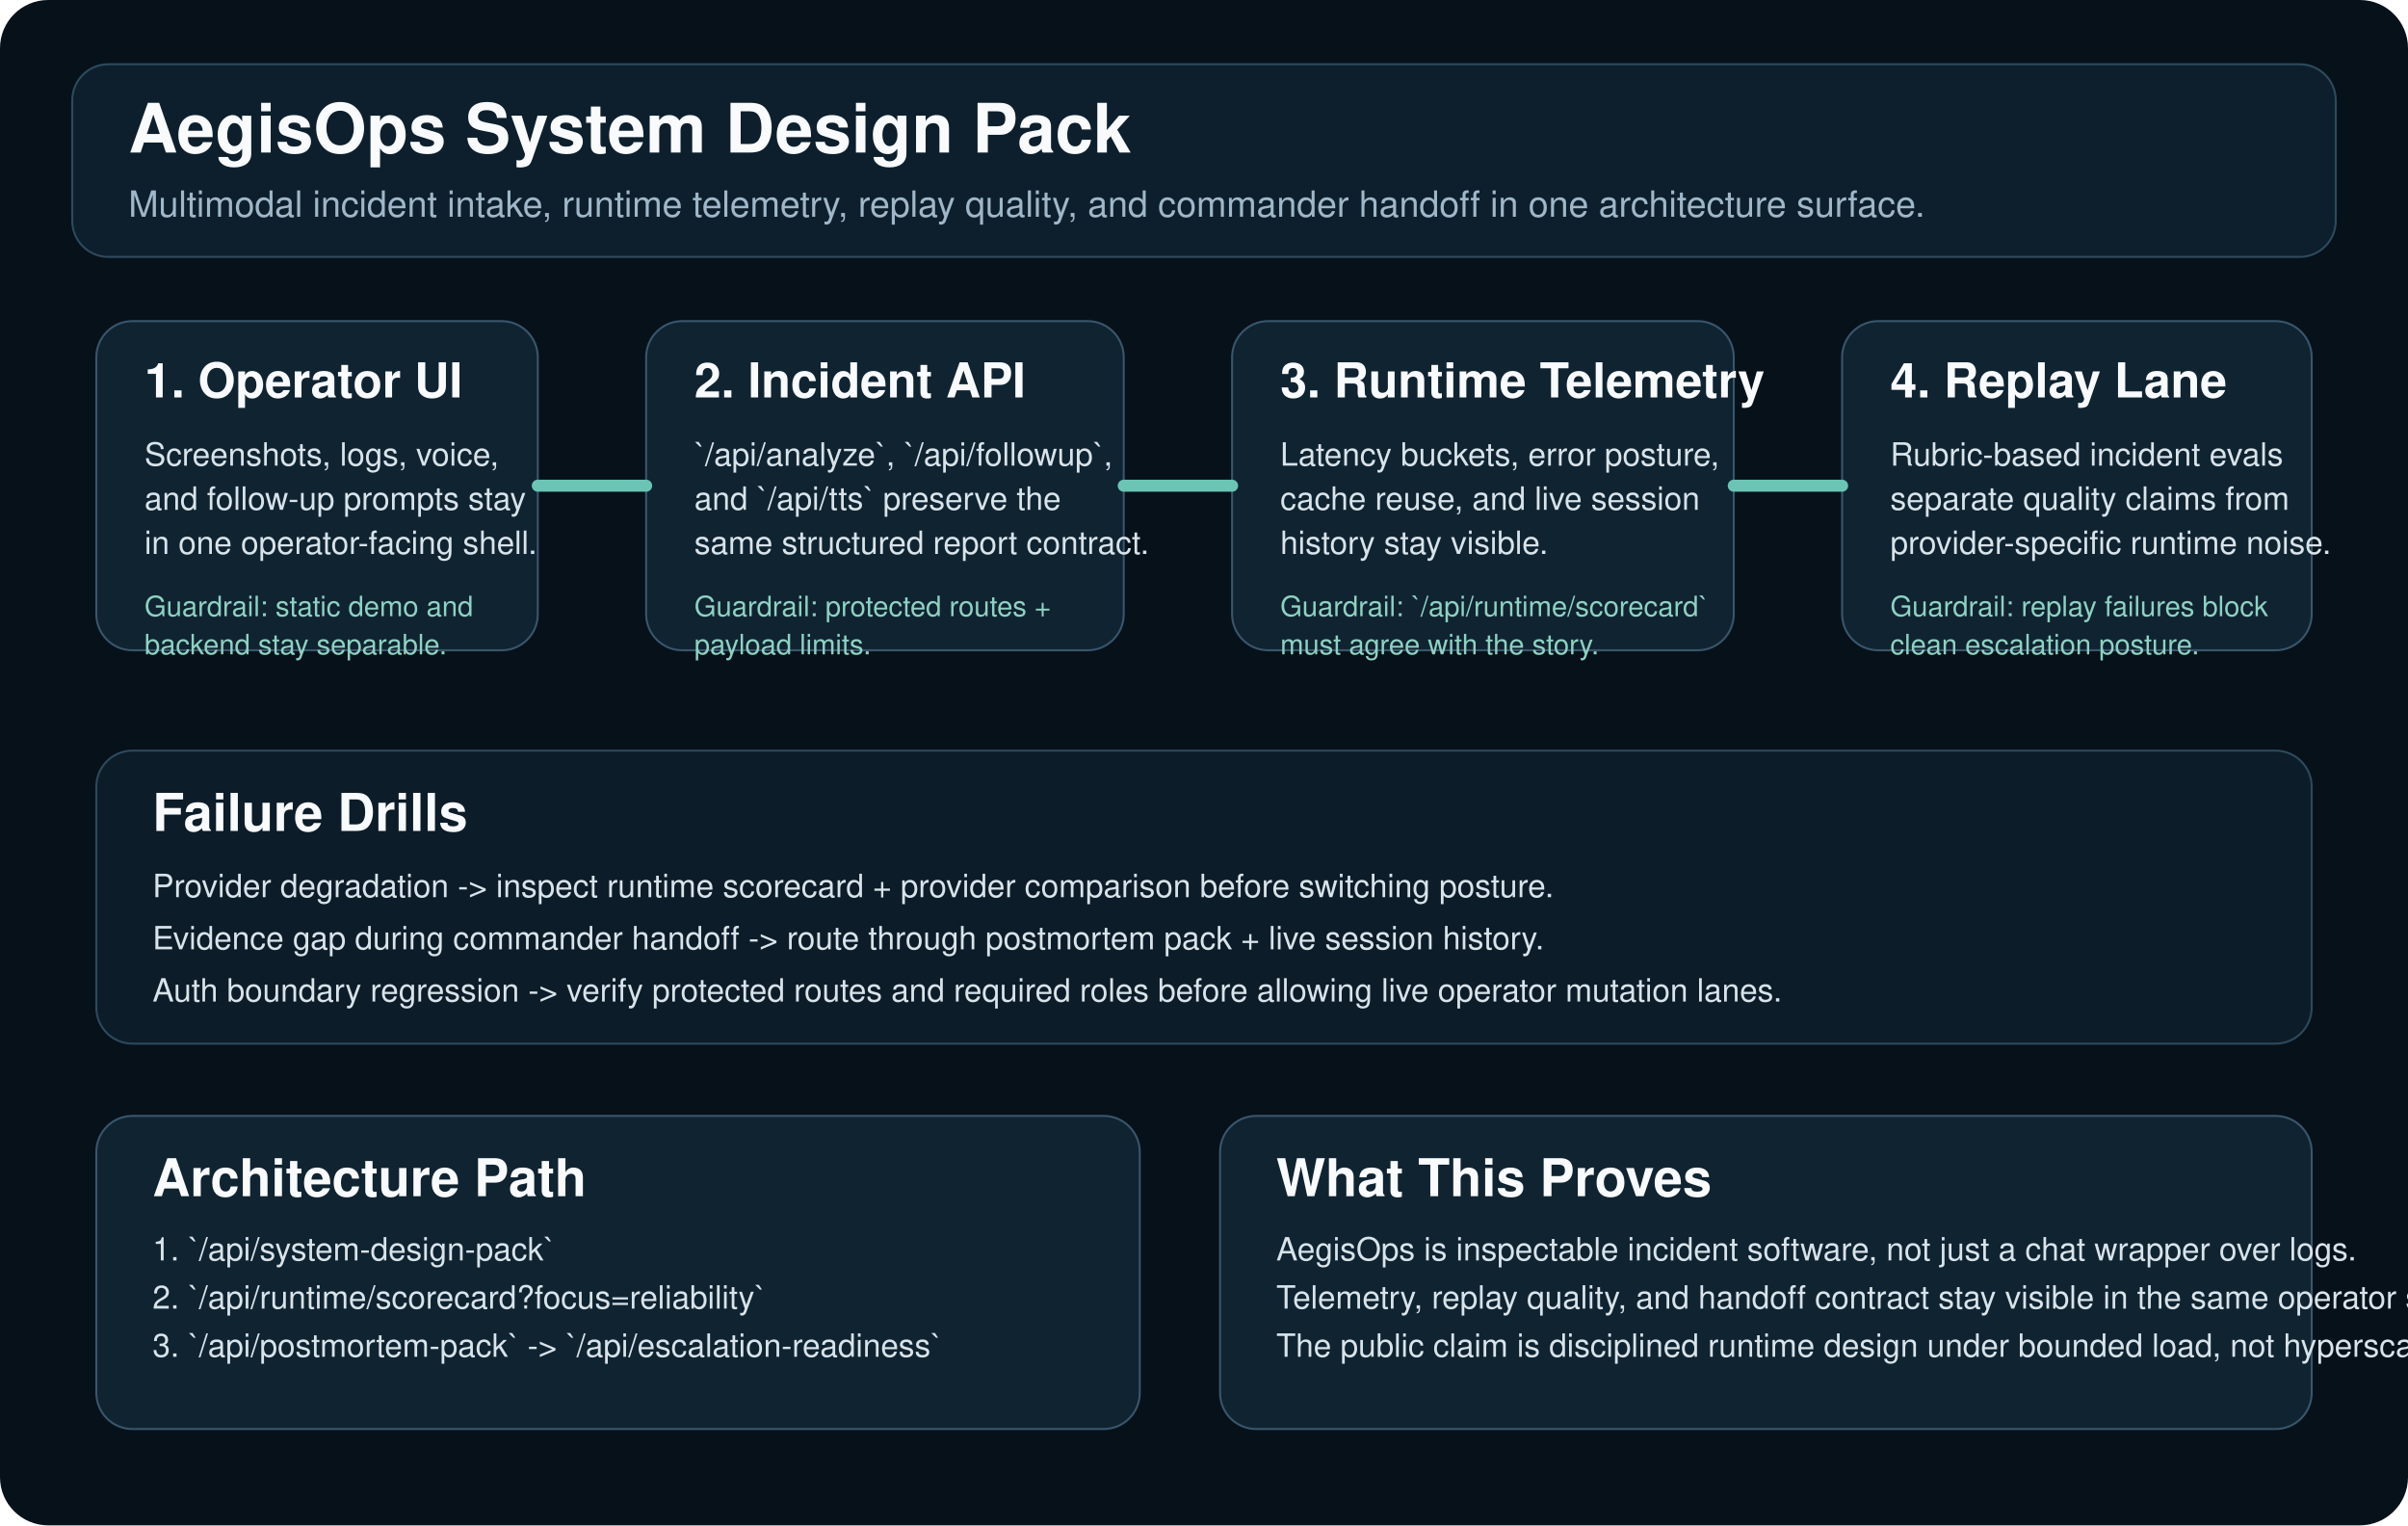
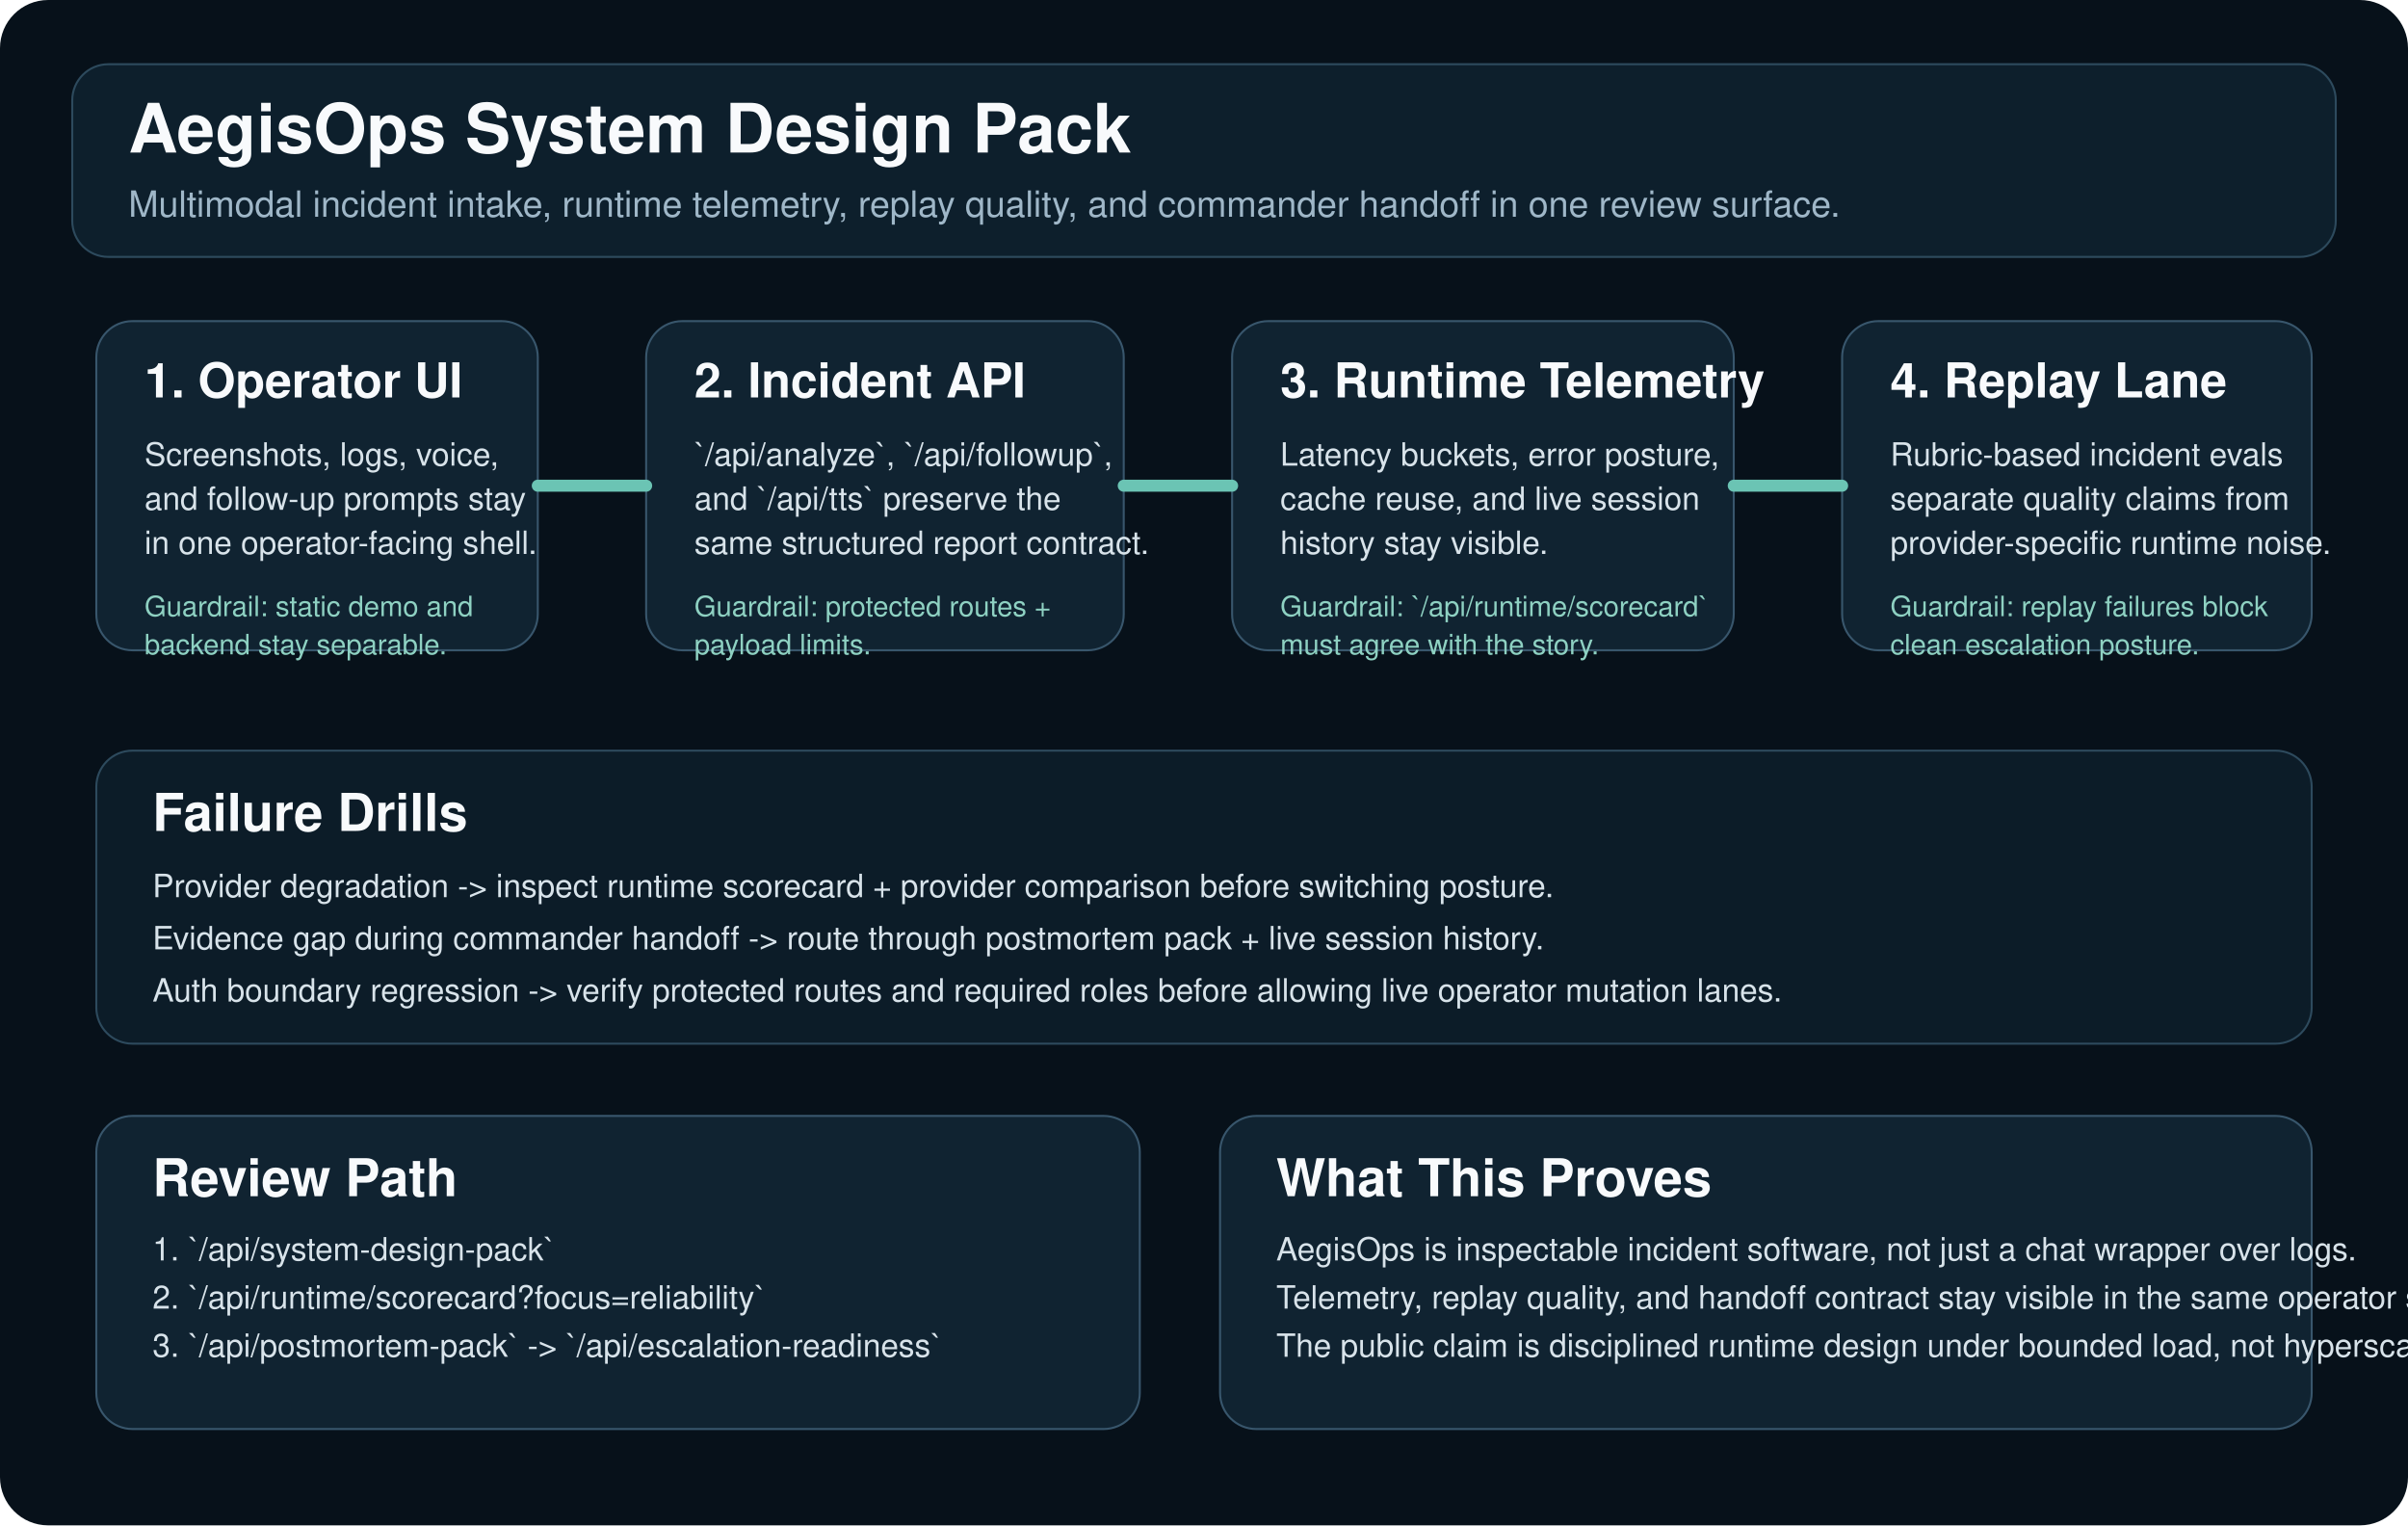
<svg xmlns="http://www.w3.org/2000/svg" width="1200" height="760" viewBox="0 0 1200 760" fill="none">
  <rect width="1200" height="760" rx="24" fill="#07111A" />
  <rect x="36" y="32" width="1128" height="96" rx="18" fill="#0D1F2C" stroke="#2D4A5D" />
  <text x="64" y="76" fill="#F8FAFC" font-family="Helvetica, Arial, sans-serif" font-size="34" font-weight="700">AegisOps System Design Pack</text>
-   <text x="64" y="108" fill="#9FB7C8" font-family="Helvetica, Arial, sans-serif" font-size="18">Multimodal incident intake, runtime telemetry, replay quality, and commander handoff in one architecture surface.</text>
+   <text x="64" y="108" fill="#9FB7C8" font-family="Helvetica, Arial, sans-serif" font-size="18">Multimodal incident intake, runtime telemetry, replay quality, and commander handoff in one review surface.</text>
  <rect x="48" y="160" width="220" height="164" rx="18" fill="#102331" stroke="#38566C" />
  <text x="72" y="198" fill="#F8FAFC" font-family="Helvetica, Arial, sans-serif" font-size="24" font-weight="700">1. Operator UI</text>
  <text x="72" y="232" fill="#D8E3EA" font-family="Helvetica, Arial, sans-serif" font-size="16">Screenshots, logs, voice,</text>
  <text x="72" y="254" fill="#D8E3EA" font-family="Helvetica, Arial, sans-serif" font-size="16">and follow-up prompts stay</text>
  <text x="72" y="276" fill="#D8E3EA" font-family="Helvetica, Arial, sans-serif" font-size="16">in one operator-facing shell.</text>
  <text x="72" y="307" fill="#8ED1C2" font-family="Helvetica, Arial, sans-serif" font-size="14">Guardrail: static demo and</text>
  <text x="72" y="326" fill="#8ED1C2" font-family="Helvetica, Arial, sans-serif" font-size="14">backend stay separable.</text>
  <rect x="322" y="160" width="238" height="164" rx="18" fill="#102331" stroke="#38566C" />
  <text x="346" y="198" fill="#F8FAFC" font-family="Helvetica, Arial, sans-serif" font-size="24" font-weight="700">2. Incident API</text>
  <text x="346" y="232" fill="#D8E3EA" font-family="Helvetica, Arial, sans-serif" font-size="16">`/api/analyze`, `/api/followup`,</text>
  <text x="346" y="254" fill="#D8E3EA" font-family="Helvetica, Arial, sans-serif" font-size="16">and `/api/tts` preserve the</text>
  <text x="346" y="276" fill="#D8E3EA" font-family="Helvetica, Arial, sans-serif" font-size="16">same structured report contract.</text>
  <text x="346" y="307" fill="#8ED1C2" font-family="Helvetica, Arial, sans-serif" font-size="14">Guardrail: protected routes +</text>
  <text x="346" y="326" fill="#8ED1C2" font-family="Helvetica, Arial, sans-serif" font-size="14">payload limits.</text>
  <rect x="614" y="160" width="250" height="164" rx="18" fill="#102331" stroke="#38566C" />
  <text x="638" y="198" fill="#F8FAFC" font-family="Helvetica, Arial, sans-serif" font-size="24" font-weight="700">3. Runtime Telemetry</text>
  <text x="638" y="232" fill="#D8E3EA" font-family="Helvetica, Arial, sans-serif" font-size="16">Latency buckets, error posture,</text>
  <text x="638" y="254" fill="#D8E3EA" font-family="Helvetica, Arial, sans-serif" font-size="16">cache reuse, and live session</text>
  <text x="638" y="276" fill="#D8E3EA" font-family="Helvetica, Arial, sans-serif" font-size="16">history stay visible.</text>
  <text x="638" y="307" fill="#8ED1C2" font-family="Helvetica, Arial, sans-serif" font-size="14">Guardrail: `/api/runtime/scorecard`</text>
  <text x="638" y="326" fill="#8ED1C2" font-family="Helvetica, Arial, sans-serif" font-size="14">must agree with the story.</text>
  <rect x="918" y="160" width="234" height="164" rx="18" fill="#102331" stroke="#38566C" />
  <text x="942" y="198" fill="#F8FAFC" font-family="Helvetica, Arial, sans-serif" font-size="24" font-weight="700">4. Replay Lane</text>
  <text x="942" y="232" fill="#D8E3EA" font-family="Helvetica, Arial, sans-serif" font-size="16">Rubric-based incident evals</text>
  <text x="942" y="254" fill="#D8E3EA" font-family="Helvetica, Arial, sans-serif" font-size="16">separate quality claims from</text>
  <text x="942" y="276" fill="#D8E3EA" font-family="Helvetica, Arial, sans-serif" font-size="16">provider-specific runtime noise.</text>
  <text x="942" y="307" fill="#8ED1C2" font-family="Helvetica, Arial, sans-serif" font-size="14">Guardrail: replay failures block</text>
  <text x="942" y="326" fill="#8ED1C2" font-family="Helvetica, Arial, sans-serif" font-size="14">clean escalation posture.</text>
  <path d="M268 242H322" stroke="#6BC4B4" stroke-width="6" stroke-linecap="round" />
  <path d="M560 242H614" stroke="#6BC4B4" stroke-width="6" stroke-linecap="round" />
  <path d="M864 242H918" stroke="#6BC4B4" stroke-width="6" stroke-linecap="round" />
  <rect x="48" y="374" width="1104" height="146" rx="18" fill="#0C1C28" stroke="#2D4A5D" />
  <text x="76" y="414" fill="#F8FAFC" font-family="Helvetica, Arial, sans-serif" font-size="26" font-weight="700">Failure Drills</text>
  <text x="76" y="447" fill="#D8E3EA" font-family="Helvetica, Arial, sans-serif" font-size="16">Provider degradation -&gt; inspect runtime scorecard + provider comparison before switching posture.</text>
  <text x="76" y="473" fill="#D8E3EA" font-family="Helvetica, Arial, sans-serif" font-size="16">Evidence gap during commander handoff -&gt; route through postmortem pack + live session history.</text>
  <text x="76" y="499" fill="#D8E3EA" font-family="Helvetica, Arial, sans-serif" font-size="16">Auth boundary regression -&gt; verify protected routes and required roles before allowing live operator mutation lanes.</text>
  <rect x="48" y="556" width="520" height="156" rx="18" fill="#102331" stroke="#38566C" />
-   <text x="76" y="596" fill="#F8FAFC" font-family="Helvetica, Arial, sans-serif" font-size="26" font-weight="700">Architecture Path</text>
+   <text x="76" y="596" fill="#F8FAFC" font-family="Helvetica, Arial, sans-serif" font-size="26" font-weight="700">Review Path</text>
  <text x="76" y="628" fill="#D8E3EA" font-family="Helvetica, Arial, sans-serif" font-size="16">1. `/api/system-design-pack`</text>
  <text x="76" y="652" fill="#D8E3EA" font-family="Helvetica, Arial, sans-serif" font-size="16">2. `/api/runtime/scorecard?focus=reliability`</text>
  <text x="76" y="676" fill="#D8E3EA" font-family="Helvetica, Arial, sans-serif" font-size="16">3. `/api/postmortem-pack` -&gt; `/api/escalation-readiness`</text>
  <rect x="608" y="556" width="544" height="156" rx="18" fill="#102331" stroke="#38566C" />
  <text x="636" y="596" fill="#F8FAFC" font-family="Helvetica, Arial, sans-serif" font-size="26" font-weight="700">What This Proves</text>
  <text x="636" y="628" fill="#D8E3EA" font-family="Helvetica, Arial, sans-serif" font-size="16">AegisOps is inspectable incident software, not just a chat wrapper over logs.</text>
  <text x="636" y="652" fill="#D8E3EA" font-family="Helvetica, Arial, sans-serif" font-size="16">Telemetry, replay quality, and handoff contract stay visible in the same operator story.</text>
  <text x="636" y="676" fill="#D8E3EA" font-family="Helvetica, Arial, sans-serif" font-size="16">The public claim is disciplined runtime design under bounded load, not hyperscale ops mythology.</text>
</svg>
